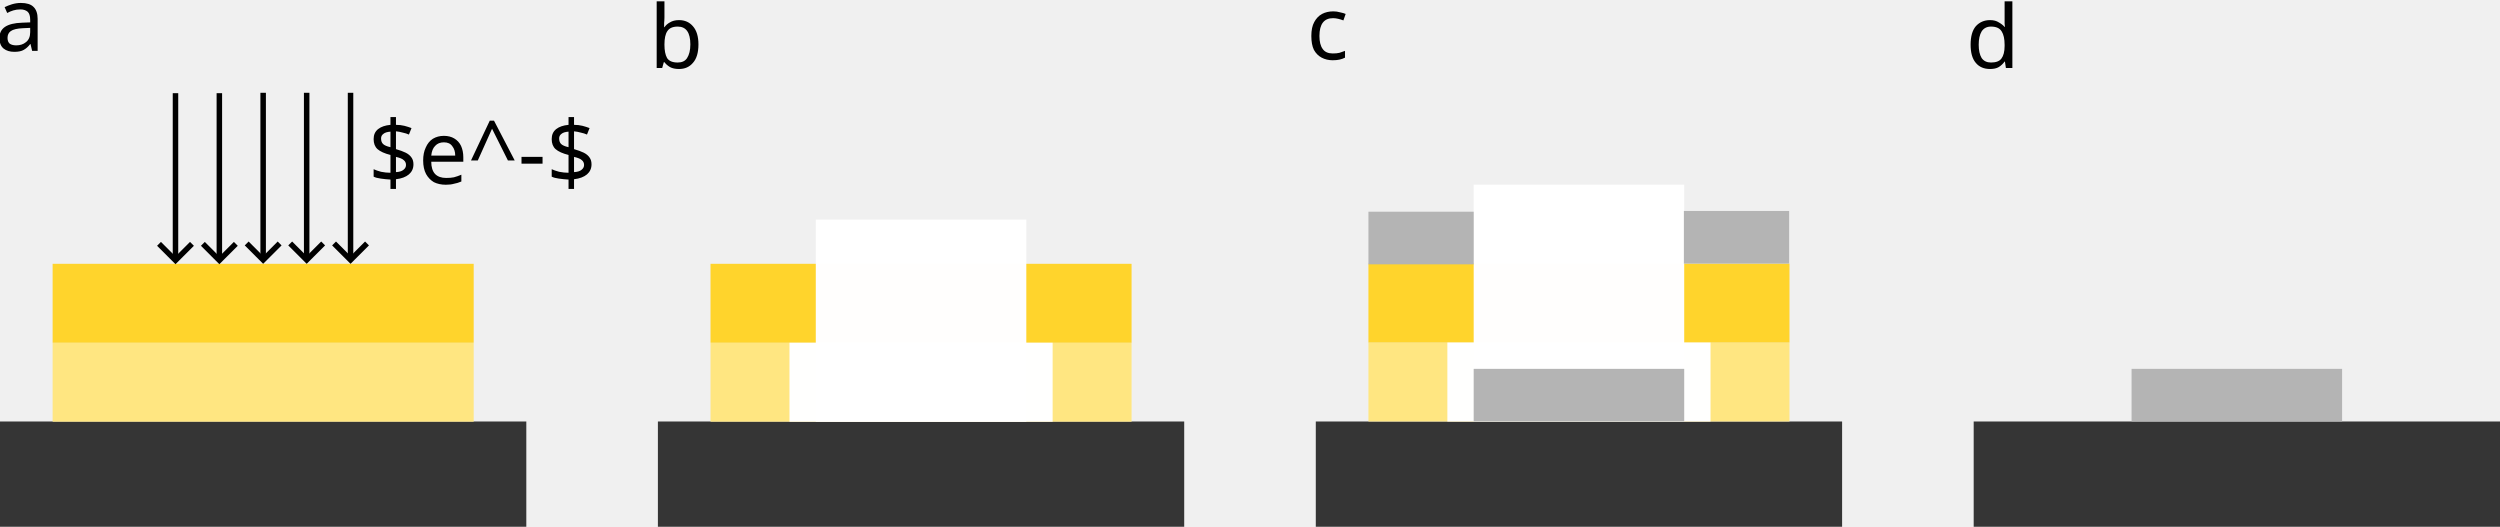
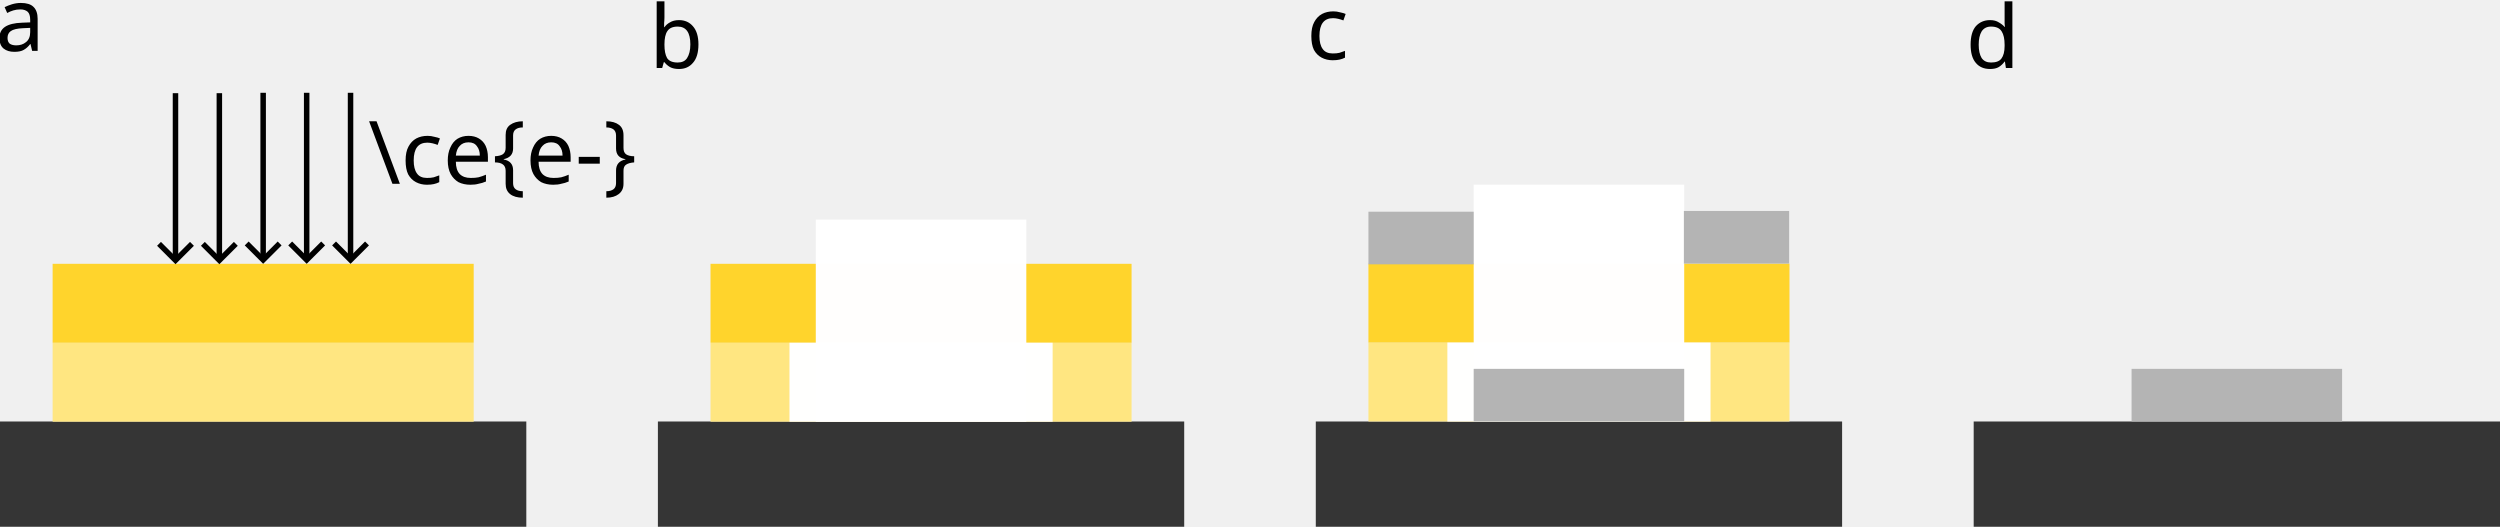
<svg xmlns="http://www.w3.org/2000/svg" width="4.75in" height="1in" viewBox="0 0 120.65 25.4" version="1.1" id="svg5">
  <defs id="defs2">
    <marker style="overflow:visible" id="Arrow1" refX="0" refY="0" orient="auto-start-reverse" markerWidth="4.061" markerHeight="6.707" viewBox="0 0 4.061 6.707" preserveAspectRatio="xMidYMid">
      <path style="fill:none;stroke:context-stroke;stroke-width:1;stroke-linecap:butt" d="M 3,-3 0,0 3,3" id="path5057" transform="rotate(180,0.125,0)" />
    </marker>
    <marker style="overflow:visible" id="Arrow1-9" refX="0" refY="0" orient="auto-start-reverse" markerWidth="4.061" markerHeight="6.707" viewBox="0 0 4.061 6.707" preserveAspectRatio="xMidYMid">
      <path style="fill:none;stroke:context-stroke;stroke-width:1;stroke-linecap:butt" d="M 3,-3 0,0 3,3" id="path5057-2" transform="rotate(180,0.125,0)" />
    </marker>
    <marker style="overflow:visible" id="Arrow1-1" refX="0" refY="0" orient="auto-start-reverse" markerWidth="4.061" markerHeight="6.707" viewBox="0 0 4.061 6.707" preserveAspectRatio="xMidYMid">
      <path style="fill:none;stroke:context-stroke;stroke-width:1;stroke-linecap:butt" d="M 3,-3 0,0 3,3" id="path5057-0" transform="rotate(180,0.125,0)" />
    </marker>
    <marker style="overflow:visible" id="Arrow1-1-6" refX="0" refY="0" orient="auto-start-reverse" markerWidth="4.061" markerHeight="6.707" viewBox="0 0 4.061 6.707" preserveAspectRatio="xMidYMid">
      <path style="fill:none;stroke:context-stroke;stroke-width:1;stroke-linecap:butt" d="M 3,-3 0,0 3,3" id="path5057-0-4" transform="rotate(180,0.125,0)" />
    </marker>
    <marker style="overflow:visible" id="Arrow1-1-6-5" refX="0" refY="0" orient="auto-start-reverse" markerWidth="4.061" markerHeight="6.707" viewBox="0 0 4.061 6.707" preserveAspectRatio="xMidYMid">
      <path style="fill:none;stroke:context-stroke;stroke-width:1;stroke-linecap:butt" d="M 3,-3 0,0 3,3" id="path5057-0-4-2" transform="rotate(180,0.125,0)" />
    </marker>
  </defs>
  <g id="layer1" transform="translate(0,-38.1)">
    <rect style="fill:#333333;fill-opacity:0.985;stroke-width:0.265" id="rect234" width="25.4" height="5.08" x="0" y="58.441" />
    <rect style="fill:#333333;fill-opacity:0.985;stroke-width:0.265" id="rect234-7" width="25.4" height="5.08" x="63.5" y="58.441" />
    <rect style="fill:#333333;fill-opacity:0.985;stroke-width:0.265" id="rect234-7-1" width="25.4" height="5.08" x="31.75" y="58.441" />
    <rect style="fill:#333333;fill-opacity:0.985;stroke-width:0.265" id="rect234-7-3" width="25.4" height="5.08" x="95.25" y="58.441" />
    <rect style="fill:#ffe680;fill-opacity:0.985;stroke-width:0.265" id="rect234-7-1-5" width="20.32" height="3.81" x="2.54" y="54.641" />
    <rect style="fill:#ffd42a;fill-opacity:0.985;stroke-width:0.265" id="rect234-7-1-5-9" width="20.32" height="3.81" x="2.54" y="50.831" />
    <rect style="fill:#ffe680;fill-opacity:0.985;stroke-width:0.265" id="rect234-7-1-5-5" width="20.32" height="3.81" x="34.29" y="54.641" />
    <rect style="fill:#ffd42a;fill-opacity:0.985;stroke-width:0.265" id="rect234-7-1-5-9-6" width="20.32" height="3.81" x="34.29" y="50.831" />
    <rect style="fill:#ffffff;fill-opacity:0.985;stroke-width:0.3" id="rect1100" width="10.16" height="9.752" x="39.37" y="48.699" />
    <rect style="fill:#ffffff;fill-opacity:0.985;stroke-width:0.265" id="rect1100-4" width="12.7" height="3.81" x="38.1" y="54.641" />
    <rect style="fill:#ffe680;fill-opacity:0.985;stroke-width:0.265" id="rect234-7-1-5-5-6" width="20.32" height="3.81" x="66.04" y="54.631" />
    <rect style="fill:#ffd42a;fill-opacity:0.985;stroke-width:0.265" id="rect234-7-1-5-9-6-3" width="20.32" height="3.81" x="66.04" y="50.821" />
    <rect style="fill:#ffffff;fill-opacity:0.985;stroke-width:0.325" id="rect1100-2" width="10.16" height="11.43" x="71.12" y="47.011" />
    <rect style="fill:#ffffff;fill-opacity:0.985;stroke-width:0.265" id="rect1100-4-6" width="12.7" height="3.81" x="69.85" y="54.631" />
    <rect style="fill:#b3b3b3;fill-opacity:0.985;stroke-width:0.265" id="rect1100-2-1" width="10.16" height="2.54" x="71.12" y="55.901" />
    <rect style="fill:#b3b3b3;fill-opacity:0.985;stroke-width:0.187" id="rect1100-2-1-1" width="5.08" height="2.54" x="66.04" y="48.317" />
    <rect style="fill:#b3b3b3;fill-opacity:0.985;stroke-width:0.187" id="rect1100-2-1-1-1" width="5.08" height="2.54" x="81.264" y="48.281" />
    <rect style="fill:#b3b3b3;fill-opacity:0.985;stroke-width:0.265" id="rect1100-2-1-4" width="10.16" height="2.54" x="102.87" y="55.901" />
    <path style="fill:none;stroke:#000000;stroke-width:0.265px;stroke-linecap:butt;stroke-linejoin:miter;stroke-opacity:1;marker-end:url(#Arrow1)" d="m 12.7,42.578 v 8" id="path4133" />
    <path style="fill:none;stroke:#000000;stroke-width:0.265px;stroke-linecap:butt;stroke-linejoin:miter;stroke-opacity:1;marker-end:url(#Arrow1-1)" d="m 10.586,42.597 v 8" id="path4133-9" />
    <path style="fill:none;stroke:#000000;stroke-width:0.265px;stroke-linecap:butt;stroke-linejoin:miter;stroke-opacity:1;marker-end:url(#Arrow1-1-6)" d="m 8.469,42.597 v 8" id="path4133-9-4" />
    <path style="fill:none;stroke:#000000;stroke-width:0.265px;stroke-linecap:butt;stroke-linejoin:miter;stroke-opacity:1;marker-end:url(#Arrow1-1-6-5)" d="m 16.917,42.578 v 8" id="path4133-9-4-3" />
    <path style="fill:none;stroke:#000000;stroke-width:0.265px;stroke-linecap:butt;stroke-linejoin:miter;stroke-opacity:1;marker-end:url(#Arrow1-9)" d="m 14.8,42.578 v 8" id="path4133-4" />
    <text xml:space="preserve" style="font-style:normal;font-variant:normal;font-weight:normal;font-stretch:normal;font-size:4.233px;line-height:1.25;font-family:sans-serif;-inkscape-font-specification:'sans-serif, Normal';font-variant-ligatures:normal;font-variant-caps:normal;font-variant-numeric:normal;font-variant-east-asian:normal;fill:#000000;fill-opacity:1;stroke:none;stroke-width:0.265" x="-0.215" y="40.556" id="text5414">
      <tspan id="tspan5412" style="font-style:normal;font-variant:normal;font-weight:normal;font-stretch:normal;font-size:4.233px;font-family:sans-serif;-inkscape-font-specification:'sans-serif, Normal';font-variant-ligatures:normal;font-variant-caps:normal;font-variant-numeric:normal;font-variant-east-asian:normal;stroke-width:0.265" x="-0.215" y="40.556">a</tspan>
    </text>
    <text xml:space="preserve" style="font-style:normal;font-variant:normal;font-weight:normal;font-stretch:normal;font-size:4.233px;line-height:1.25;font-family:sans-serif;-inkscape-font-specification:'sans-serif, Normal';font-variant-ligatures:normal;font-variant-caps:normal;font-variant-numeric:normal;font-variant-east-asian:normal;fill:#000000;fill-opacity:1;stroke:none;stroke-width:0.265" x="31.332" y="41.382" id="text5414-5">
      <tspan id="tspan5412-1" style="font-style:normal;font-variant:normal;font-weight:normal;font-stretch:normal;font-size:4.233px;font-family:sans-serif;-inkscape-font-specification:'sans-serif, Normal';font-variant-ligatures:normal;font-variant-caps:normal;font-variant-numeric:normal;font-variant-east-asian:normal;stroke-width:0.265" x="31.332" y="41.382">b</tspan>
    </text>
    <text xml:space="preserve" style="font-style:normal;font-variant:normal;font-weight:normal;font-stretch:normal;font-size:4.233px;line-height:1.25;font-family:sans-serif;-inkscape-font-specification:'sans-serif, Normal';font-variant-ligatures:normal;font-variant-caps:normal;font-variant-numeric:normal;font-variant-east-asian:normal;fill:#000000;fill-opacity:1;stroke:none;stroke-width:0.265" x="17.764" y="46.967" id="text5414-5-5">
-       <tspan id="tspan5412-1-0" style="font-style:normal;font-variant:normal;font-weight:normal;font-stretch:normal;font-size:4.233px;font-family:sans-serif;-inkscape-font-specification:'sans-serif, Normal';font-variant-ligatures:normal;font-variant-caps:normal;font-variant-numeric:normal;font-variant-east-asian:normal;stroke-width:0.265" x="17.764" y="46.967">$e^-$</tspan>
+       <tspan id="tspan5412-1-0" style="font-style:normal;font-variant:normal;font-weight:normal;font-stretch:normal;font-size:4.233px;font-family:sans-serif;-inkscape-font-specification:'sans-serif, Normal';font-variant-ligatures:normal;font-variant-caps:normal;font-variant-numeric:normal;font-variant-east-asian:normal;stroke-width:0.265" x="17.764" y="46.967">\ce{e-}</tspan>
    </text>
    <text xml:space="preserve" style="font-style:normal;font-variant:normal;font-weight:normal;font-stretch:normal;font-size:4.233px;line-height:1.25;font-family:sans-serif;-inkscape-font-specification:'sans-serif, Normal';font-variant-ligatures:normal;font-variant-caps:normal;font-variant-numeric:normal;font-variant-east-asian:normal;fill:#000000;fill-opacity:1;stroke:none;stroke-width:0.265" x="63.049" y="40.961" id="text5414-5-0">
      <tspan id="tspan5412-1-1" style="font-style:normal;font-variant:normal;font-weight:normal;font-stretch:normal;font-size:4.233px;font-family:sans-serif;-inkscape-font-specification:'sans-serif, Normal';font-variant-ligatures:normal;font-variant-caps:normal;font-variant-numeric:normal;font-variant-east-asian:normal;stroke-width:0.265" x="63.049" y="40.961">c</tspan>
    </text>
    <text xml:space="preserve" style="font-style:normal;font-variant:normal;font-weight:normal;font-stretch:normal;font-size:4.233px;line-height:1.25;font-family:sans-serif;-inkscape-font-specification:'sans-serif, Normal';font-variant-ligatures:normal;font-variant-caps:normal;font-variant-numeric:normal;font-variant-east-asian:normal;fill:#000000;fill-opacity:1;stroke:none;stroke-width:0.265" x="94.868" y="41.382" id="text5414-5-9">
      <tspan id="tspan5412-1-4" style="font-style:normal;font-variant:normal;font-weight:normal;font-stretch:normal;font-size:4.233px;font-family:sans-serif;-inkscape-font-specification:'sans-serif, Normal';font-variant-ligatures:normal;font-variant-caps:normal;font-variant-numeric:normal;font-variant-east-asian:normal;stroke-width:0.265" x="94.868" y="41.382">d</tspan>
    </text>
  </g>
</svg>
